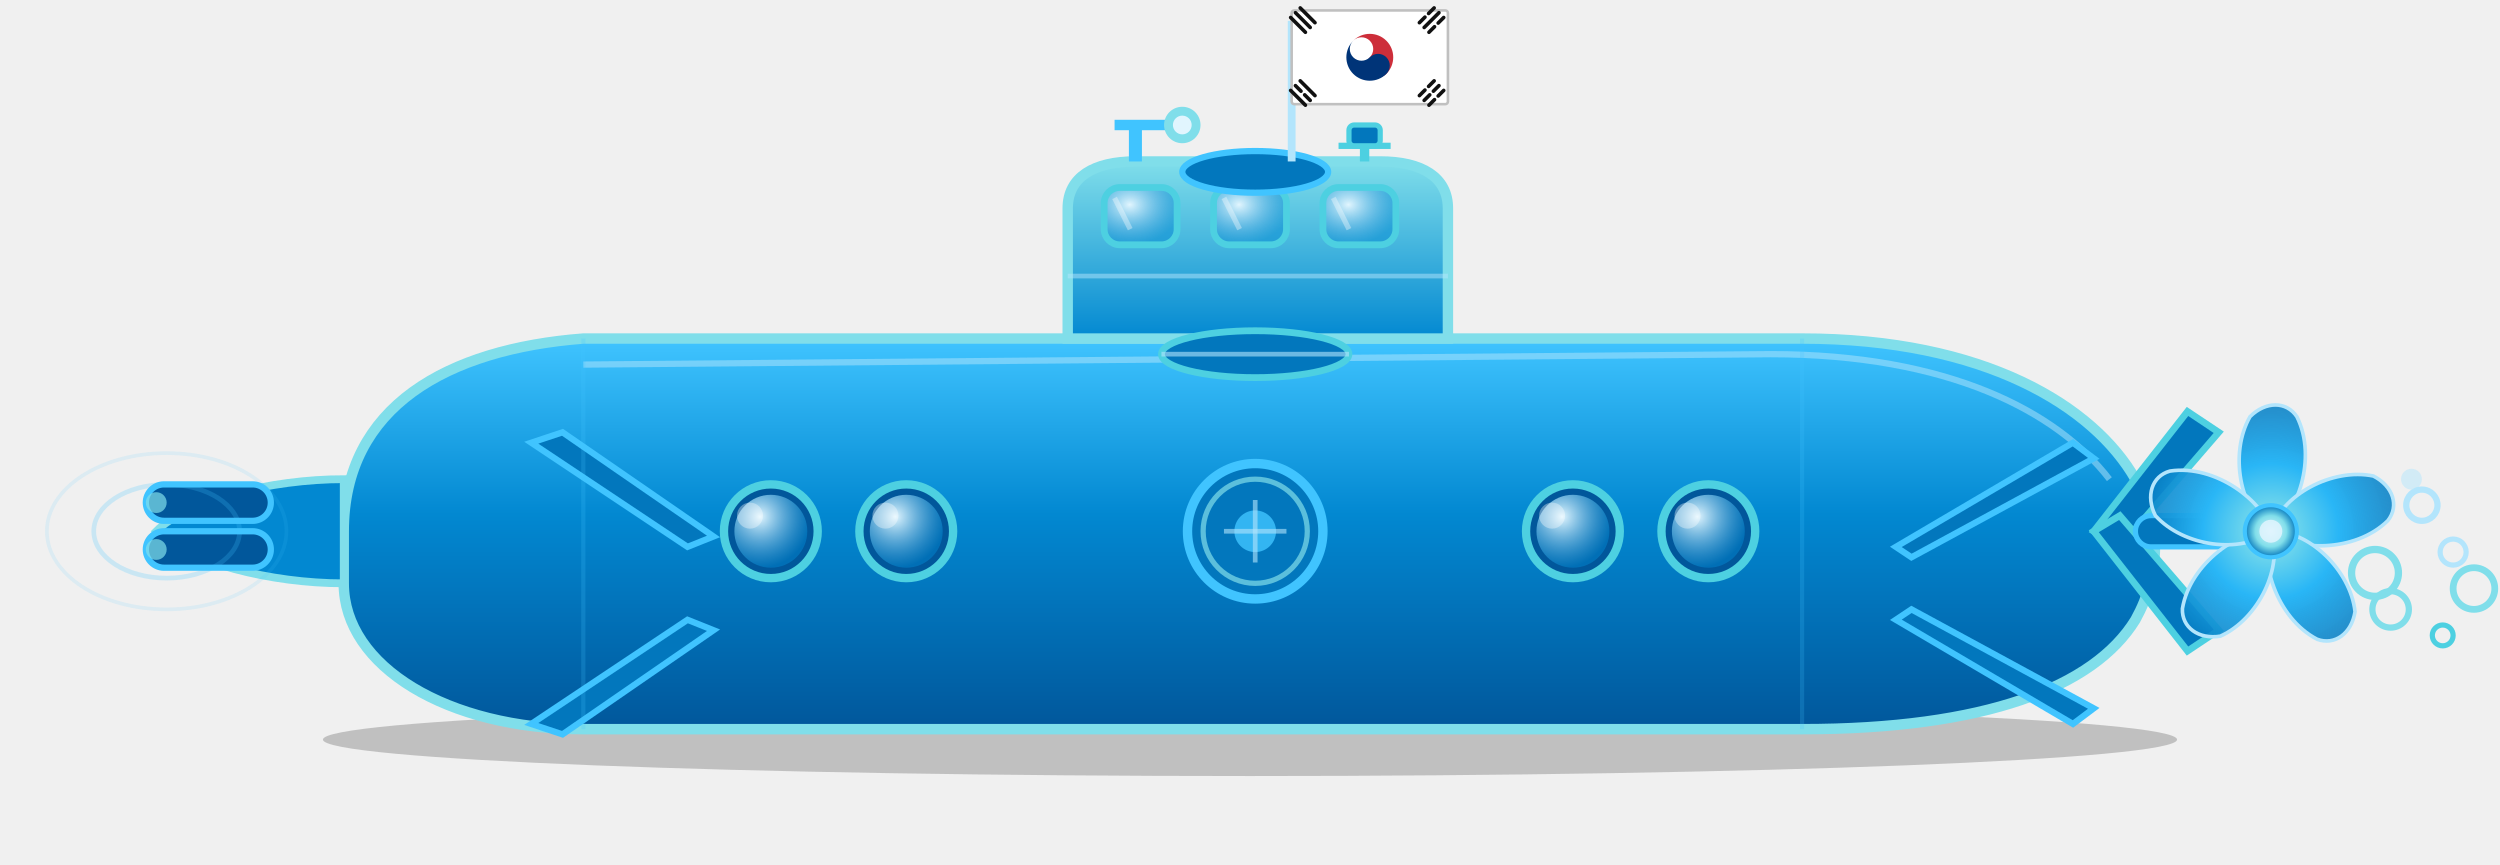
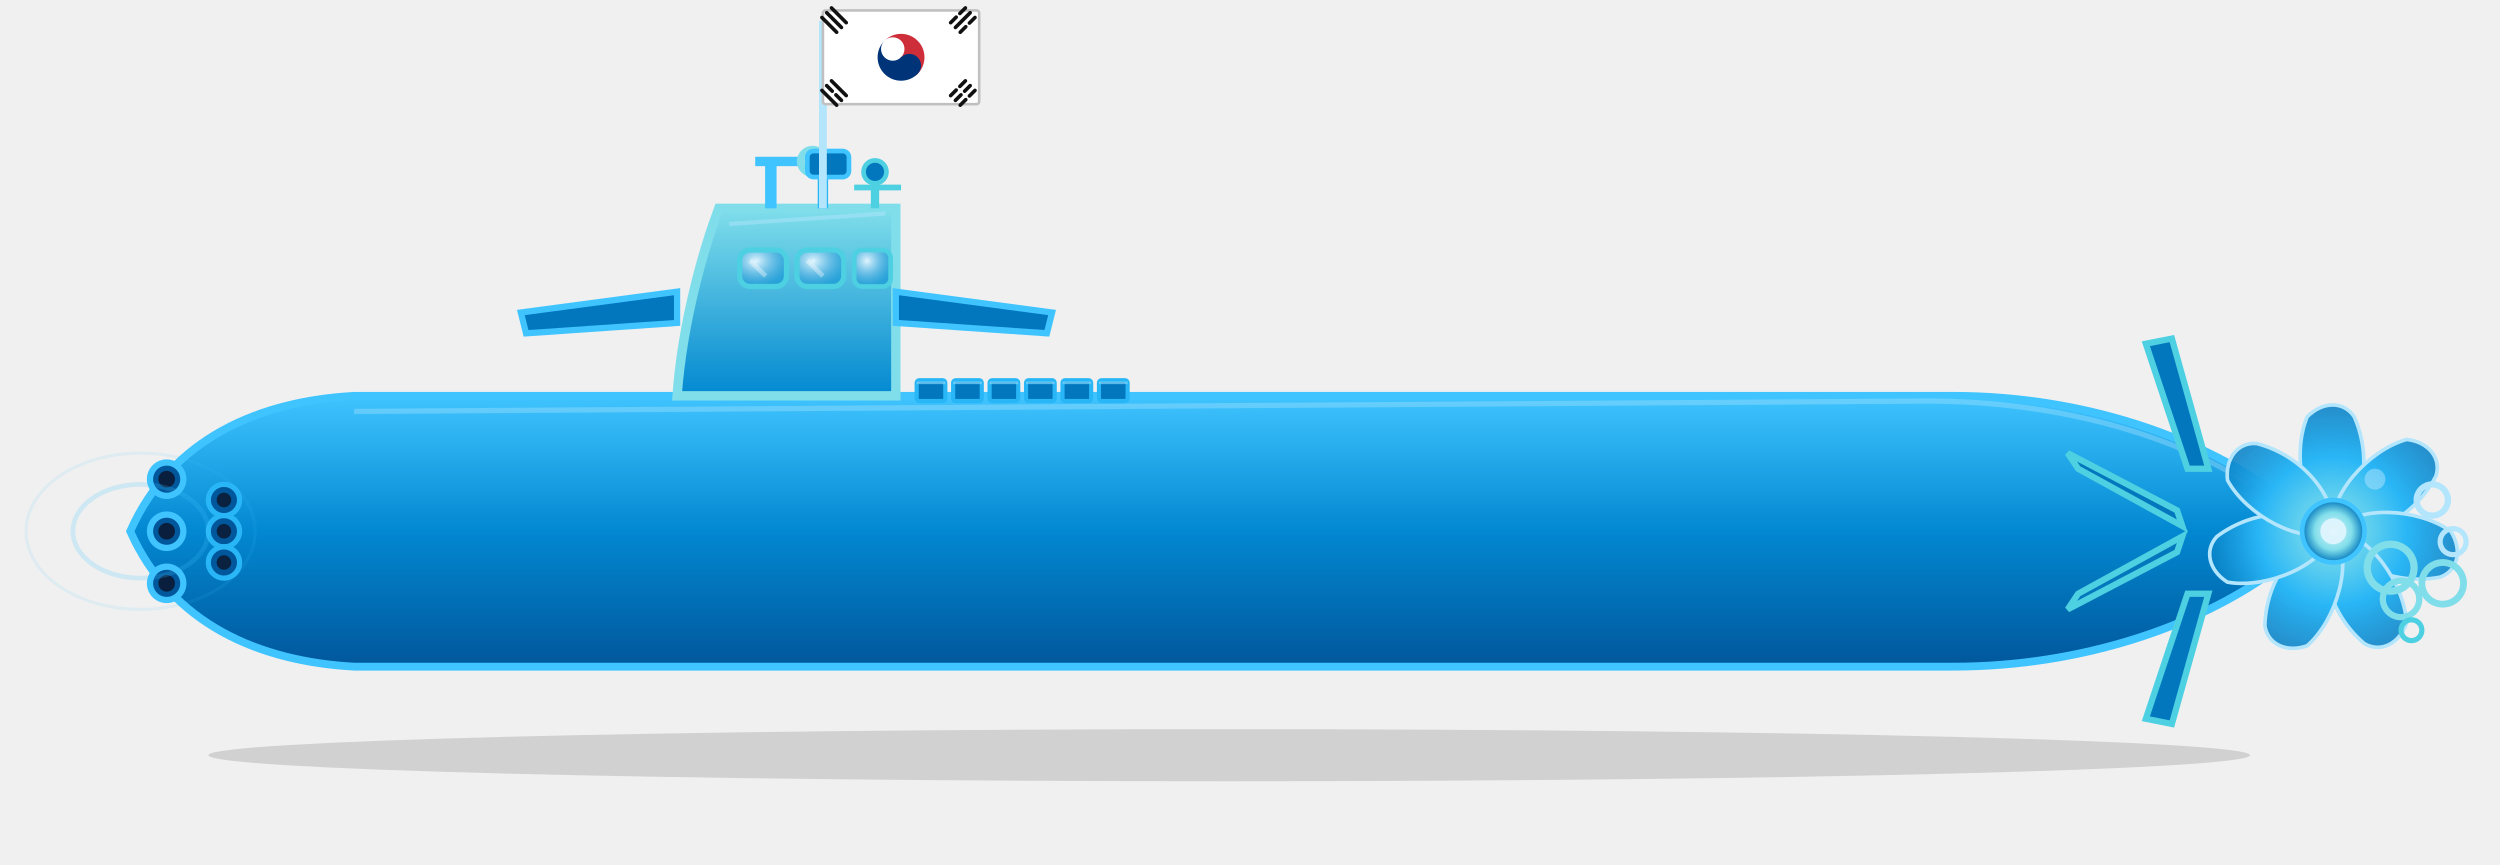
<svg xmlns="http://www.w3.org/2000/svg" viewBox="0 -22 480 166" fill="none">
  <defs>
    <linearGradient id="hull" x1="0" y1="0" x2="0" y2="1">
      <stop offset="0%" stop-color="#40c4ff" />
-       <stop offset="45%" stop-color="#0288d1" />
+       <stop offset="50%" stop-color="#0288d1" />
      <stop offset="100%" stop-color="#01579b" />
    </linearGradient>
-     <linearGradient id="tower" x1="0" y1="0" x2="0" y2="1">
+     <linearGradient id="sail" x1="0" y1="0" x2="0" y2="1">
      <stop offset="0%" stop-color="#80deea" />
      <stop offset="100%" stop-color="#0288d1" />
    </linearGradient>
    <radialGradient id="porthole" cx="35%" cy="30%" r="70%">
      <stop offset="0%" stop-color="#e1f5fe" />
      <stop offset="100%" stop-color="#0288d1" stop-opacity="0.5" />
    </radialGradient>
    <radialGradient id="propHub" cx="50%" cy="50%" r="50%">
      <stop offset="0%" stop-color="#e1f5fe" />
      <stop offset="60%" stop-color="#80deea" />
      <stop offset="100%" stop-color="#0277bd" />
    </radialGradient>
-     <radialGradient id="bladeGrad" cx="436" cy="80" r="26" gradientUnits="userSpaceOnUse">
+     <radialGradient id="bladeGrad" cx="448" cy="80" r="26" gradientUnits="userSpaceOnUse">
      <stop offset="10%" stop-color="#80deea" />
-       <stop offset="50%" stop-color="#29b6f6" />
+       <stop offset="55%" stop-color="#29b6f6" />
      <stop offset="100%" stop-color="#0277bd" stop-opacity="0.85" />
    </radialGradient>
  </defs>
-   <ellipse cx="240" cy="120" rx="178" ry="7" fill="#000" opacity="0.2" />
-   <path d="M 66 80     C 66 56, 86 45, 112 43     L 346 43     C 381 43, 402 56, 410 70     C 415 78, 415 88, 410 97     C 402 110, 381 118, 346 118     L 112 118     C 86 118, 66 106, 66 90 Z" fill="url(#hull)" stroke="#80deea" stroke-width="2" />
-   <path d="M 112 48 L 340 46 C 374 46 395 57 405 70" stroke="#b3e5fc" stroke-width="1.2" opacity="0.5" fill="none" />
-   <path d="M 66 90 C 52 90, 36 86, 30 80 C 36 74, 52 70, 66 70 Z" fill="#0288d1" stroke="#80deea" stroke-width="1.5" />
-   <rect x="28" y="71" width="24" height="7" rx="3.5" fill="#01579b" stroke="#40c4ff" stroke-width="1.2" />
-   <rect x="28" y="80" width="24" height="7" rx="3.5" fill="#01579b" stroke="#40c4ff" stroke-width="1.2" />
-   <circle cx="30" cy="74.5" r="2" fill="#80deea" opacity="0.7" />
-   <circle cx="30" cy="83.5" r="2" fill="#80deea" opacity="0.7" />
-   <path d="M 132 83 L 102 63 L 108 61 L 137 81 Z" fill="#0277bd" stroke="#40c4ff" stroke-width="1.2" />
-   <path d="M 132 97 L 102 117 L 108 119 L 137 99 Z" fill="#0277bd" stroke="#40c4ff" stroke-width="1.2" />
-   <path d="M 364 83 L 398 63 L 402 66 L 367 85 Z" fill="#0277bd" stroke="#40c4ff" stroke-width="1.2" />
-   <path d="M 364 97 L 398 117 L 402 114 L 367 95 Z" fill="#0277bd" stroke="#40c4ff" stroke-width="1.2" />
-   <path d="M 205 43 L 205 18 C 205 12, 210 9, 218 9 L 265 9 C 273 9, 278 12, 278 18 L 278 43 Z" fill="url(#tower)" stroke="#80deea" stroke-width="2" />
-   <line x1="205" y1="31" x2="278" y2="31" stroke="#b3e5fc" stroke-width="0.9" opacity="0.5" />
-   <rect x="212" y="14" width="14" height="11" rx="3" fill="url(#porthole)" stroke="#4dd0e1" stroke-width="1.3" />
-   <rect x="233" y="14" width="14" height="11" rx="3" fill="url(#porthole)" stroke="#4dd0e1" stroke-width="1.3" />
-   <rect x="254" y="14" width="14" height="11" rx="3" fill="url(#porthole)" stroke="#4dd0e1" stroke-width="1.3" />
-   <line x1="214" y1="16" x2="217" y2="22" stroke="white" stroke-width="1" opacity="0.35" />
-   <line x1="235" y1="16" x2="238" y2="22" stroke="white" stroke-width="1" opacity="0.35" />
-   <line x1="256" y1="16" x2="259" y2="22" stroke="white" stroke-width="1" opacity="0.35" />
-   <ellipse cx="241" cy="11" rx="14" ry="4" fill="#0277bd" stroke="#40c4ff" stroke-width="1.2" />
-   <line x1="218" y1="9" x2="218" y2="2" stroke="#40c4ff" stroke-width="2.5" />
-   <line x1="214" y1="2" x2="227" y2="2" stroke="#40c4ff" stroke-width="2" />
-   <circle cx="227" cy="2" r="3.5" fill="#80deea" />
-   <circle cx="227" cy="2" r="1.8" fill="#e1f5fe" />
-   <line x1="262" y1="9" x2="262" y2="3" stroke="#4dd0e1" stroke-width="1.8" />
-   <line x1="257" y1="6" x2="267" y2="6" stroke="#4dd0e1" stroke-width="1.2" />
-   <rect x="259" y="2" width="6" height="4" rx="1" fill="#0277bd" stroke="#4dd0e1" stroke-width="1" />
-   <ellipse cx="241" cy="46" rx="18" ry="4.5" fill="#0277bd" stroke="#4dd0e1" stroke-width="1.3" />
-   <line x1="223" y1="46" x2="259" y2="46" stroke="#b3e5fc" stroke-width="0.9" opacity="0.6" />
-   <circle cx="148" cy="80" r="9" fill="#01579b" stroke="#4dd0e1" stroke-width="1.6" />
-   <circle cx="148" cy="80" r="7" fill="url(#porthole)" />
-   <circle cx="144" cy="77" r="2.5" fill="white" opacity="0.35" />
-   <circle cx="174" cy="80" r="9" fill="#01579b" stroke="#4dd0e1" stroke-width="1.6" />
-   <circle cx="174" cy="80" r="7" fill="url(#porthole)" />
-   <circle cx="170" cy="77" r="2.5" fill="white" opacity="0.35" />
-   <circle cx="241" cy="80" r="13" fill="#0277bd" stroke="#40c4ff" stroke-width="1.8" />
-   <circle cx="241" cy="80" r="10" fill="none" stroke="#80deea" stroke-width="1" opacity="0.7" />
-   <circle cx="241" cy="80" r="4" fill="#40c4ff" opacity="0.8" />
-   <line x1="235" y1="80" x2="247" y2="80" stroke="#b3e5fc" stroke-width="0.9" opacity="0.6" />
-   <line x1="241" y1="74" x2="241" y2="86" stroke="#b3e5fc" stroke-width="0.9" opacity="0.6" />
-   <circle cx="302" cy="80" r="9" fill="#01579b" stroke="#4dd0e1" stroke-width="1.6" />
-   <circle cx="302" cy="80" r="7" fill="url(#porthole)" />
-   <circle cx="298" cy="77" r="2.5" fill="white" opacity="0.35" />
-   <circle cx="328" cy="80" r="9" fill="#01579b" stroke="#4dd0e1" stroke-width="1.6" />
-   <circle cx="328" cy="80" r="7" fill="url(#porthole)" />
-   <circle cx="324" cy="77" r="2.5" fill="white" opacity="0.35" />
-   <line x1="112" y1="43" x2="112" y2="118" stroke="#40c4ff" stroke-width="0.8" opacity="0.2" />
-   <line x1="346" y1="43" x2="346" y2="118" stroke="#40c4ff" stroke-width="0.8" opacity="0.2" />
-   <path d="M 402 80 L 420 57 L 426 61 L 407 83 Z" fill="#0277bd" stroke="#4dd0e1" stroke-width="1.3" />
-   <path d="M 402 80 L 420 103 L 426 99 L 407 77 Z" fill="#0277bd" stroke="#4dd0e1" stroke-width="1.3" />
-   <rect x="410" y="77" width="26" height="6" rx="3" fill="#0277bd" stroke="#40c4ff" stroke-width="1" />
-   <circle cx="436" cy="80" r="7" fill="#0277bd" stroke="#4dd0e1" stroke-width="1.8" />
+   <ellipse cx="236" cy="123" rx="196" ry="5" fill="#000" opacity="0.13" />
+   <path d="M 25,80     C 33,62 50,55 68,54     L 375,54     C 400,54 422,62 436,72     C 441,76 444,78 446,80     C 444,82 441,84 436,88     C 422,98 400,106 375,106     L 68,106     C 50,105 33,98 25,80 Z" fill="url(#hull)" stroke="#40c4ff" stroke-width="1.5" />
+   <path d="M 68,57 L 370,55 C 396,55 418,62 432,71" stroke="#b3e5fc" stroke-width="1" opacity="0.35" fill="none" />
+   <circle cx="32" cy="70" r="3.2" fill="#01579b" stroke="#40c4ff" stroke-width="1.2" />
+   <circle cx="32" cy="80" r="3.2" fill="#01579b" stroke="#40c4ff" stroke-width="1.2" />
+   <circle cx="32" cy="90" r="3.2" fill="#01579b" stroke="#40c4ff" stroke-width="1.2" />
+   <circle cx="32" cy="70" r="1.6" fill="#0a1f3e" />
+   <circle cx="32" cy="80" r="1.6" fill="#0a1f3e" />
+   <circle cx="32" cy="90" r="1.6" fill="#0a1f3e" />
+   <circle cx="43" cy="74" r="3.0" fill="#01579b" stroke="#29b6f6" stroke-width="1" />
+   <circle cx="43" cy="80" r="3.0" fill="#01579b" stroke="#29b6f6" stroke-width="1" />
+   <circle cx="43" cy="86" r="3.0" fill="#01579b" stroke="#29b6f6" stroke-width="1" />
+   <circle cx="43" cy="74" r="1.4" fill="#0a2240" />
+   <circle cx="43" cy="80" r="1.4" fill="#0a2240" />
+   <circle cx="43" cy="86" r="1.4" fill="#0a2240" />
+   <path d="M 130,54 C 131,40 135,26 138,18 L 172,18 L 172,54 Z" fill="url(#sail)" stroke="#80deea" stroke-width="1.8" />
+   <line x1="140" y1="21" x2="170" y2="19" stroke="#b3e5fc" stroke-width="0.8" opacity="0.45" />
+   <rect x="142" y="26" width="9" height="7" rx="2" fill="url(#porthole)" stroke="#4dd0e1" stroke-width="1" />
+   <rect x="153" y="26" width="9" height="7" rx="2" fill="url(#porthole)" stroke="#4dd0e1" stroke-width="1" />
+   <rect x="164" y="26" width="7" height="7" rx="1.5" fill="url(#porthole)" stroke="#4dd0e1" stroke-width="0.9" />
+   <line x1="144" y1="28" x2="147" y2="31" stroke="white" stroke-width="0.9" opacity="0.35" />
+   <line x1="155" y1="28" x2="158" y2="31" stroke="white" stroke-width="0.9" opacity="0.35" />
+   <path d="M 172,34 L 202,38 L 201,42 L 172,40 Z" fill="#0277bd" stroke="#40c4ff" stroke-width="1.2" />
+   <path d="M 130,34 L 100,38 L 101,42 L 130,40 Z" fill="#0277bd" stroke="#40c4ff" stroke-width="1.2" />
+   <line x1="148" y1="18" x2="148" y2="9" stroke="#40c4ff" stroke-width="2.2" />
+   <line x1="145" y1="9" x2="156" y2="9" stroke="#40c4ff" stroke-width="1.8" />
+   <circle cx="156" cy="9" r="3" fill="#80deea" />
+   <circle cx="156" cy="9" r="1.5" fill="#e1f5fe" />
+   <line x1="158" y1="18" x2="158" y2="10" stroke="#29b6f6" stroke-width="2" />
+   <rect x="155" y="7" width="8" height="5" rx="1.2" fill="#0277bd" stroke="#40c4ff" stroke-width="0.9" />
+   <line x1="168" y1="18" x2="168" y2="11" stroke="#4dd0e1" stroke-width="1.6" />
+   <line x1="164" y1="14" x2="173" y2="14" stroke="#4dd0e1" stroke-width="1.1" />
+   <circle cx="168" cy="11" r="2.2" fill="#0277bd" stroke="#4dd0e1" stroke-width="0.9" />
+   <rect x="176" y="51" width="5.5" height="4" rx="0.5" fill="#0277bd" stroke="#29b6f6" stroke-width="0.8" />
+   <rect x="183" y="51" width="5.5" height="4" rx="0.5" fill="#0277bd" stroke="#29b6f6" stroke-width="0.8" />
+   <rect x="190" y="51" width="5.5" height="4" rx="0.5" fill="#0277bd" stroke="#29b6f6" stroke-width="0.8" />
+   <rect x="197" y="51" width="5.5" height="4" rx="0.5" fill="#0277bd" stroke="#29b6f6" stroke-width="0.8" />
+   <rect x="204" y="51" width="5.5" height="4" rx="0.5" fill="#0277bd" stroke="#29b6f6" stroke-width="0.8" />
+   <rect x="211" y="51" width="5.5" height="4" rx="0.5" fill="#0277bd" stroke="#29b6f6" stroke-width="0.8" />
+   <line x1="176" y1="51.5" x2="181.5" y2="51.5" stroke="#81d4fa" stroke-width="0.5" opacity="0.7" />
+   <line x1="183" y1="51.5" x2="188.5" y2="51.5" stroke="#81d4fa" stroke-width="0.5" opacity="0.7" />
+   <line x1="190" y1="51.5" x2="195.5" y2="51.5" stroke="#81d4fa" stroke-width="0.5" opacity="0.7" />
+   <line x1="197" y1="51.5" x2="202.5" y2="51.5" stroke="#81d4fa" stroke-width="0.5" opacity="0.7" />
+   <line x1="204" y1="51.5" x2="209.5" y2="51.5" stroke="#81d4fa" stroke-width="0.5" opacity="0.7" />
+   <line x1="211" y1="51.5" x2="216.5" y2="51.5" stroke="#81d4fa" stroke-width="0.5" opacity="0.7" />
+   <path d="M 420,68 L 412,44 L 417,43 L 424,68 Z" fill="#0277bd" stroke="#4dd0e1" stroke-width="1.2" />
+   <path d="M 420,92 L 412,116 L 417,117 L 424,92 Z" fill="#0277bd" stroke="#4dd0e1" stroke-width="1.2" />
+   <path d="M 418,76 L 397,65 L 399,68 L 419,79 Z" fill="#0277bd" stroke="#4dd0e1" stroke-width="1.2" />
+   <path d="M 418,84 L 397,95 L 399,92 L 419,81 Z" fill="#0277bd" stroke="#4dd0e1" stroke-width="1.2" />
+   <rect x="436" y="77" width="14" height="6" rx="3" fill="#0277bd" stroke="#40c4ff" stroke-width="1" />
+   <circle cx="448" cy="80" r="9" fill="#0277bd" stroke="#4dd0e1" stroke-width="2" />
  <g>
-     <path d="M 436,80 C 441,77 445,66 441,58 C 439,55 435,55 432,58 C 428,65 430,76 436,80 Z" fill="url(#bladeGrad)" stroke="#b3e5fc" stroke-width="0.7" />
-     <path transform="rotate(72 436 80)" d="M 436,80 C 441,77 445,66 441,58 C 439,55 435,55 432,58 C 428,65 430,76 436,80 Z" fill="url(#bladeGrad)" stroke="#b3e5fc" stroke-width="0.7" />
-     <path transform="rotate(144 436 80)" d="M 436,80 C 441,77 445,66 441,58 C 439,55 435,55 432,58 C 428,65 430,76 436,80 Z" fill="url(#bladeGrad)" stroke="#b3e5fc" stroke-width="0.7" />
-     <path transform="rotate(216 436 80)" d="M 436,80 C 441,77 445,66 441,58 C 439,55 435,55 432,58 C 428,65 430,76 436,80 Z" fill="url(#bladeGrad)" stroke="#b3e5fc" stroke-width="0.7" />
-     <path transform="rotate(288 436 80)" d="M 436,80 C 441,77 445,66 441,58 C 439,55 435,55 432,58 C 428,65 430,76 436,80 Z" fill="url(#bladeGrad)" stroke="#b3e5fc" stroke-width="0.7" />
-     <circle cx="436" cy="80" r="5" fill="url(#propHub)" stroke="#40c4ff" stroke-width="0.8" />
-     <circle cx="436" cy="80" r="2.2" fill="#e1f5fe" opacity="0.85" />
-     <animateTransform attributeName="transform" type="rotate" from="0 436 80" to="360 436 80" dur="1.2s" repeatCount="indefinite" />
+     <path d="M 448,80 C 453,77 456,67 452,58 C 450,55 446,55 443,58 C 440,65 442,77 448,80 Z" fill="url(#bladeGrad)" stroke="#b3e5fc" stroke-width="0.7" />
+     <path transform="rotate(51.43 448 80)" d="M 448,80 C 453,77 456,67 452,58 C 450,55 446,55 443,58 C 440,65 442,77 448,80 Z" fill="url(#bladeGrad)" stroke="#b3e5fc" stroke-width="0.7" />
+     <path transform="rotate(102.86 448 80)" d="M 448,80 C 453,77 456,67 452,58 C 450,55 446,55 443,58 C 440,65 442,77 448,80 Z" fill="url(#bladeGrad)" stroke="#b3e5fc" stroke-width="0.7" />
+     <path transform="rotate(154.29 448 80)" d="M 448,80 C 453,77 456,67 452,58 C 450,55 446,55 443,58 C 440,65 442,77 448,80 Z" fill="url(#bladeGrad)" stroke="#b3e5fc" stroke-width="0.7" />
+     <path transform="rotate(205.71 448 80)" d="M 448,80 C 453,77 456,67 452,58 C 450,55 446,55 443,58 C 440,65 442,77 448,80 Z" fill="url(#bladeGrad)" stroke="#b3e5fc" stroke-width="0.7" />
+     <path transform="rotate(257.14 448 80)" d="M 448,80 C 453,77 456,67 452,58 C 450,55 446,55 443,58 C 440,65 442,77 448,80 Z" fill="url(#bladeGrad)" stroke="#b3e5fc" stroke-width="0.7" />
+     <path transform="rotate(308.57 448 80)" d="M 448,80 C 453,77 456,67 452,58 C 450,55 446,55 443,58 C 440,65 442,77 448,80 Z" fill="url(#bladeGrad)" stroke="#b3e5fc" stroke-width="0.7" />
+     <circle cx="448" cy="80" r="6" fill="url(#propHub)" stroke="#40c4ff" stroke-width="0.9" />
+     <circle cx="448" cy="80" r="2.5" fill="#e1f5fe" opacity="0.9" />
+     <animateTransform attributeName="transform" type="rotate" from="0 448 80" to="360 448 80" dur="1.2s" repeatCount="indefinite" />
  </g>
-   <circle cx="456" cy="88" r="4.5" fill="none" stroke="#80deea" stroke-width="1.4">
-     <animate attributeName="cy" from="88" to="52" dur="1.8s" repeatCount="indefinite" begin="0s" />
+   <circle cx="459" cy="87" r="4.5" fill="none" stroke="#80deea" stroke-width="1.4">
+     <animate attributeName="cy" from="87" to="53" dur="1.8s" repeatCount="indefinite" begin="0s" />
    <animate attributeName="opacity" values="0.8;0.6;0" dur="1.8s" repeatCount="indefinite" begin="0s" />
    <animate attributeName="r" from="4.5" to="8" dur="1.8s" repeatCount="indefinite" begin="0s" />
  </circle>
-   <circle cx="465" cy="75" r="3" fill="none" stroke="#b3e5fc" stroke-width="1.2">
-     <animate attributeName="cy" from="75" to="42" dur="2.1s" repeatCount="indefinite" begin="0.4s" />
+   <circle cx="467" cy="74" r="3" fill="none" stroke="#b3e5fc" stroke-width="1.2">
+     <animate attributeName="cy" from="74" to="44" dur="2.1s" repeatCount="indefinite" begin="0.4s" />
    <animate attributeName="opacity" values="0.7;0.5;0" dur="2.1s" repeatCount="indefinite" begin="0.4s" />
    <animate attributeName="r" from="3" to="6" dur="2.1s" repeatCount="indefinite" begin="0.4s" />
  </circle>
-   <circle cx="459" cy="95" r="3.5" fill="none" stroke="#80deea" stroke-width="1.2">
-     <animate attributeName="cy" from="95" to="63" dur="2.4s" repeatCount="indefinite" begin="0.8s" />
+   <circle cx="461" cy="93" r="3.5" fill="none" stroke="#80deea" stroke-width="1.2">
+     <animate attributeName="cy" from="93" to="62" dur="2.4s" repeatCount="indefinite" begin="0.8s" />
    <animate attributeName="opacity" values="0.6;0.4;0" dur="2.4s" repeatCount="indefinite" begin="0.8s" />
    <animate attributeName="r" from="3.5" to="7" dur="2.4s" repeatCount="indefinite" begin="0.8s" />
  </circle>
-   <circle cx="471" cy="84" r="2.5" fill="none" stroke="#b3e5fc" stroke-width="1">
-     <animate attributeName="cy" from="84" to="55" dur="1.6s" repeatCount="indefinite" begin="1.1s" />
+   <circle cx="471" cy="82" r="2.5" fill="none" stroke="#b3e5fc" stroke-width="1">
+     <animate attributeName="cy" from="82" to="55" dur="1.6s" repeatCount="indefinite" begin="1.1s" />
    <animate attributeName="opacity" values="0.7;0.4;0" dur="1.6s" repeatCount="indefinite" begin="1.1s" />
    <animate attributeName="r" from="2.5" to="5.5" dur="1.6s" repeatCount="indefinite" begin="1.1s" />
  </circle>
-   <circle cx="463" cy="70" r="2" fill="#b3e5fc" opacity="0.5">
-     <animate attributeName="cy" from="70" to="40" dur="2.0s" repeatCount="indefinite" begin="1.5s" />
+   <circle cx="456" cy="70" r="2" fill="#b3e5fc" opacity="0.5">
+     <animate attributeName="cy" from="70" to="42" dur="2.0s" repeatCount="indefinite" begin="1.5s" />
    <animate attributeName="opacity" values="0.5;0.3;0" dur="2.0s" repeatCount="indefinite" begin="1.5s" />
    <animate attributeName="r" from="2" to="5" dur="2.0s" repeatCount="indefinite" begin="1.5s" />
  </circle>
-   <circle cx="475" cy="91" r="4" fill="none" stroke="#80deea" stroke-width="1.3">
-     <animate attributeName="cy" from="91" to="58" dur="2.3s" repeatCount="indefinite" begin="0.2s" />
+   <circle cx="469" cy="90" r="4" fill="none" stroke="#80deea" stroke-width="1.3">
+     <animate attributeName="cy" from="90" to="58" dur="2.3s" repeatCount="indefinite" begin="0.2s" />
    <animate attributeName="opacity" values="0.8;0.5;0" dur="2.3s" repeatCount="indefinite" begin="0.2s" />
    <animate attributeName="r" from="4" to="7.5" dur="2.3s" repeatCount="indefinite" begin="0.2s" />
  </circle>
-   <circle cx="469" cy="100" r="2" fill="none" stroke="#4dd0e1" stroke-width="1">
-     <animate attributeName="cy" from="100" to="72" dur="1.9s" repeatCount="indefinite" begin="0.9s" />
+   <circle cx="463" cy="99" r="2" fill="none" stroke="#4dd0e1" stroke-width="1">
+     <animate attributeName="cy" from="99" to="72" dur="1.9s" repeatCount="indefinite" begin="0.9s" />
    <animate attributeName="opacity" values="0.6;0.3;0" dur="1.9s" repeatCount="indefinite" begin="0.9s" />
    <animate attributeName="r" from="2" to="4.5" dur="1.9s" repeatCount="indefinite" begin="0.9s" />
  </circle>
-   <ellipse cx="32" cy="80" rx="14" ry="9" fill="none" stroke="#40c4ff" stroke-width="0.9" opacity="0.22" />
-   <ellipse cx="32" cy="80" rx="23" ry="15" fill="none" stroke="#40c4ff" stroke-width="0.7" opacity="0.12" />
-   <line x1="248" y1="9" x2="248" y2="-18" stroke="#b3e5fc" stroke-width="1.5" />
-   <rect x="248" y="-20" width="30" height="18" fill="white" stroke="#c0c0c0" stroke-width="0.5" rx="0.5" />
-   <g transform="rotate(-45 263 -11)">
-     <path d="M 263,-15.5 A 4.5,4.5 0 0,1 263,-6.5 A 2.25,2.25 0 0,1 263,-11 A 2.25,2.25 0 0,0 263,-15.5 Z" fill="#cd2e3a" />
-     <path d="M 263,-15.5 A 4.5,4.5 0 0,0 263,-6.5 A 2.25,2.25 0 0,0 263,-11 A 2.25,2.25 0 0,1 263,-15.5 Z" fill="#003478" />
+   <ellipse cx="27" cy="80" rx="13" ry="9" fill="none" stroke="#40c4ff" stroke-width="0.9" opacity="0.2" />
+   <ellipse cx="27" cy="80" rx="22" ry="15" fill="none" stroke="#40c4ff" stroke-width="0.6" opacity="0.1" />
+   <line x1="158" y1="18" x2="158" y2="-18" stroke="#b3e5fc" stroke-width="1.5" />
+   <rect x="158" y="-20" width="30" height="18" fill="white" stroke="#c0c0c0" stroke-width="0.5" rx="0.5" />
+   <g transform="rotate(-45 173 -11)">
+     <path d="M 173,-15.5 A 4.5,4.5 0 0,1 173,-6.5 A 2.25,2.25 0 0,1 173,-11 A 2.25,2.25 0 0,0 173,-15.5 Z" fill="#cd2e3a" />
+     <path d="M 173,-15.5 A 4.5,4.5 0 0,0 173,-6.5 A 2.25,2.25 0 0,0 173,-11 A 2.25,2.25 0 0,1 173,-15.5 Z" fill="#003478" />
  </g>
-   <g transform="rotate(45 250 -18)" stroke="#111" stroke-width="0.7" stroke-linecap="round">
-     <line x1="248" y1="-19.5" x2="252" y2="-19.5" />
-     <line x1="248" y1="-18.2" x2="252" y2="-18.2" />
-     <line x1="248" y1="-16.9" x2="252" y2="-16.9" />
+   <g transform="rotate(45 160 -18)" stroke="#111" stroke-width="0.7" stroke-linecap="round">
+     <line x1="158" y1="-19.5" x2="162" y2="-19.5" />
+     <line x1="158" y1="-18.2" x2="162" y2="-18.2" />
+     <line x1="158" y1="-16.9" x2="162" y2="-16.9" />
  </g>
-   <g transform="rotate(-45 275 -18)" stroke="#111" stroke-width="0.7" stroke-linecap="round">
-     <line x1="273" y1="-19.5" x2="274.5" y2="-19.5" />
-     <line x1="275.5" y1="-19.5" x2="277" y2="-19.5" />
-     <line x1="273" y1="-18.2" x2="277" y2="-18.2" />
-     <line x1="273" y1="-16.9" x2="274.5" y2="-16.9" />
-     <line x1="275.5" y1="-16.9" x2="277" y2="-16.9" />
+   <g transform="rotate(-45 185 -18)" stroke="#111" stroke-width="0.7" stroke-linecap="round">
+     <line x1="183" y1="-19.5" x2="184.5" y2="-19.5" />
+     <line x1="185.5" y1="-19.5" x2="187" y2="-19.5" />
+     <line x1="183" y1="-18.2" x2="187" y2="-18.2" />
+     <line x1="183" y1="-16.9" x2="184.5" y2="-16.9" />
+     <line x1="185.5" y1="-16.9" x2="187" y2="-16.9" />
  </g>
-   <g transform="rotate(45 250 -4)" stroke="#111" stroke-width="0.7" stroke-linecap="round">
-     <line x1="248" y1="-5.5" x2="252" y2="-5.5" />
-     <line x1="248" y1="-4.2" x2="249.5" y2="-4.2" />
-     <line x1="250.5" y1="-4.2" x2="252" y2="-4.2" />
-     <line x1="248" y1="-2.9" x2="252" y2="-2.9" />
+   <g transform="rotate(45 160 -4)" stroke="#111" stroke-width="0.7" stroke-linecap="round">
+     <line x1="158" y1="-5.5" x2="162" y2="-5.5" />
+     <line x1="158" y1="-4.2" x2="159.5" y2="-4.2" />
+     <line x1="160.5" y1="-4.2" x2="162" y2="-4.2" />
+     <line x1="158" y1="-2.9" x2="162" y2="-2.9" />
  </g>
-   <g transform="rotate(-45 275 -4)" stroke="#111" stroke-width="0.7" stroke-linecap="round">
-     <line x1="273" y1="-5.5" x2="274.5" y2="-5.5" />
-     <line x1="275.5" y1="-5.5" x2="277" y2="-5.5" />
-     <line x1="273" y1="-4.2" x2="274.5" y2="-4.2" />
-     <line x1="275.5" y1="-4.2" x2="277" y2="-4.2" />
-     <line x1="273" y1="-2.9" x2="274.5" y2="-2.9" />
-     <line x1="275.5" y1="-2.9" x2="277" y2="-2.9" />
+   <g transform="rotate(-45 185 -4)" stroke="#111" stroke-width="0.7" stroke-linecap="round">
+     <line x1="183" y1="-5.5" x2="184.5" y2="-5.5" />
+     <line x1="185.5" y1="-5.5" x2="187" y2="-5.5" />
+     <line x1="183" y1="-4.2" x2="184.5" y2="-4.2" />
+     <line x1="185.5" y1="-4.2" x2="187" y2="-4.2" />
+     <line x1="183" y1="-2.9" x2="184.5" y2="-2.9" />
+     <line x1="185.5" y1="-2.9" x2="187" y2="-2.9" />
  </g>
</svg>
